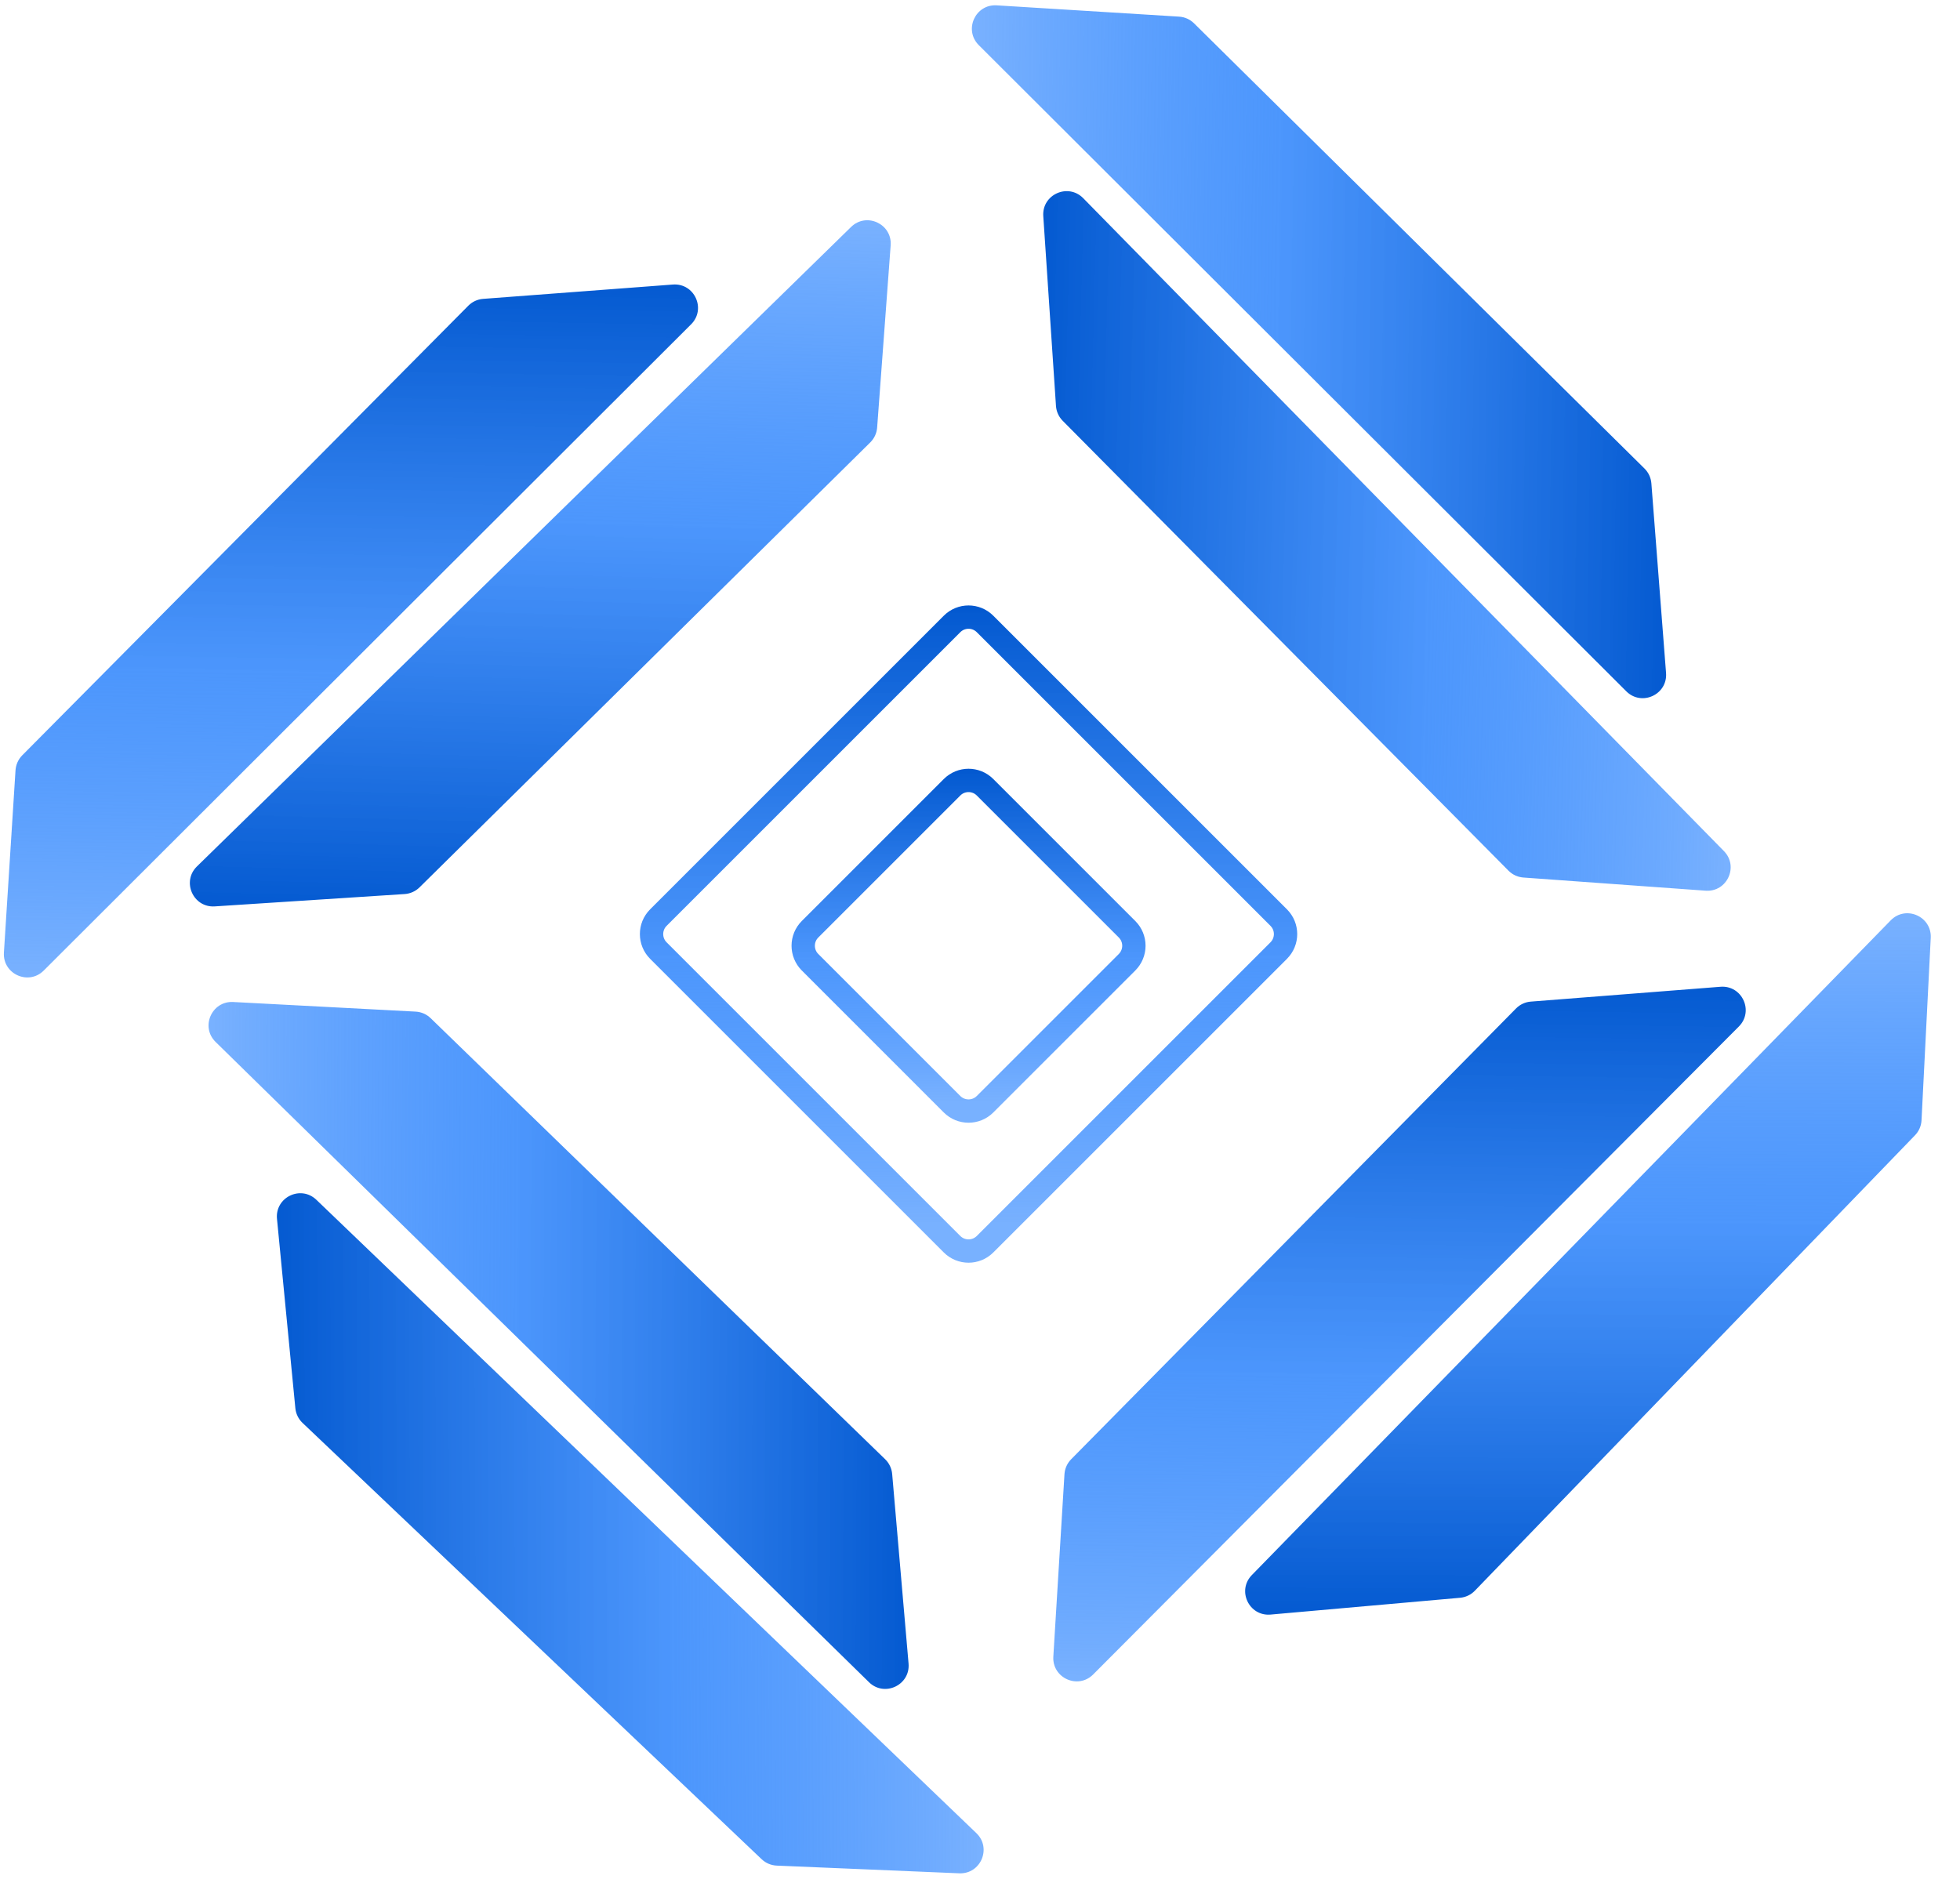
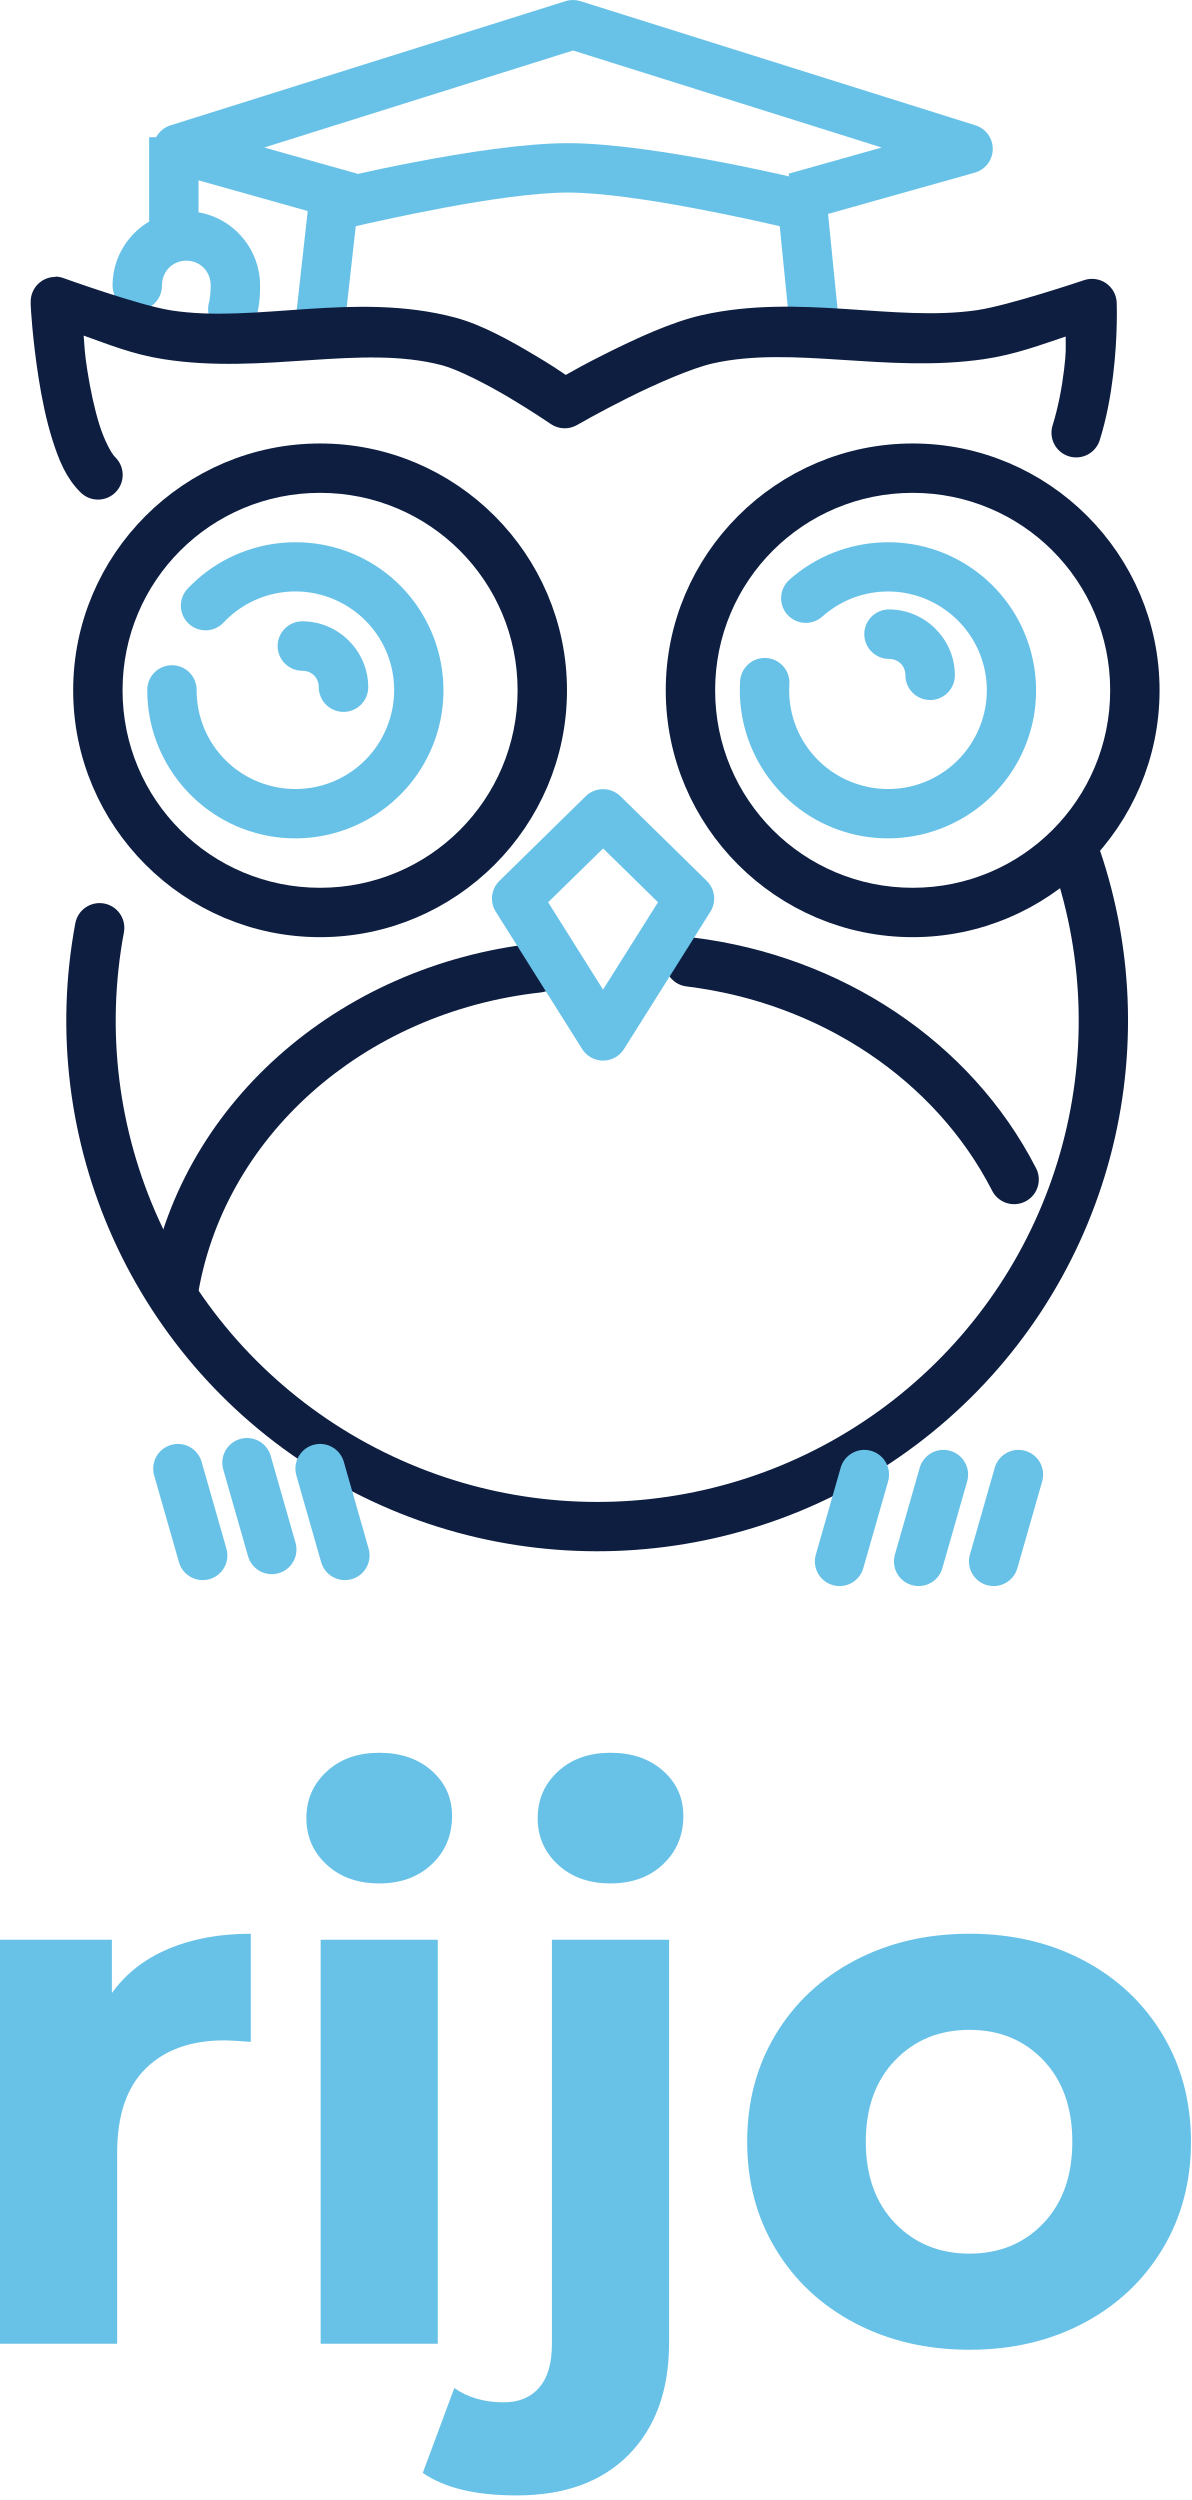
- <svg xmlns="http://www.w3.org/2000/svg" width="84" height="81" viewBox="0 0 84 81" fill="none">
-   <path d="M29.619 13.901L1.873 41.601C1.22 42.252 0.11 41.749 0.168 40.829L0.665 33.016C0.681 32.774 0.783 32.547 0.953 32.375L20.072 13.102C20.241 12.932 20.466 12.828 20.706 12.81L28.837 12.196C29.763 12.126 30.276 13.245 29.619 13.901Z" fill="url(#paint0_linear_2_67)" />
-   <path d="M8.44 37.137L36.475 9.728C37.134 9.084 38.239 9.598 38.171 10.517L37.592 18.325C37.574 18.567 37.469 18.793 37.297 18.963L17.979 38.035C17.808 38.204 17.581 38.305 17.341 38.321L9.204 38.85C8.278 38.91 7.777 37.786 8.44 37.137Z" fill="url(#paint1_linear_2_67)" />
-   <path d="M13.559 51.426L41.846 78.574C42.51 79.212 42.032 80.333 41.111 80.294L33.288 79.964C33.047 79.954 32.817 79.856 32.642 79.69L12.965 60.988C12.79 60.822 12.682 60.599 12.658 60.36L11.871 52.244C11.781 51.32 12.889 50.783 13.559 51.426Z" fill="url(#paint2_linear_2_67)" />
-   <path d="M37.242 72.103L9.241 44.661C8.582 44.016 9.073 42.9 9.993 42.948L17.812 43.36C18.053 43.373 18.282 43.472 18.456 43.641L37.936 62.547C38.108 62.715 38.215 62.939 38.236 63.179L38.938 71.302C39.018 72.227 37.905 72.752 37.242 72.103Z" fill="url(#paint3_linear_2_67)" />
-   <path d="M53.651 67.51L81.031 39.448C81.675 38.789 82.792 39.277 82.746 40.197L82.351 48.017C82.339 48.258 82.24 48.487 82.071 48.661L72.64 58.421L63.207 68.183C63.04 68.356 62.816 68.462 62.577 68.484L54.455 69.204C53.53 69.286 53.002 68.174 53.651 67.51Z" fill="url(#paint4_linear_2_67)" />
-   <path d="M74.523 43.998L46.85 71.771C46.2 72.424 45.087 71.924 45.143 71.005L45.62 63.19C45.635 62.948 45.736 62.72 45.906 62.548L64.973 43.225C65.142 43.054 65.367 42.949 65.607 42.931L73.736 42.295C74.662 42.223 75.178 43.34 74.523 43.998Z" fill="url(#paint5_linear_2_67)" />
-   <path d="M69.698 29.631L41.948 1.935C41.296 1.284 41.796 0.173 42.716 0.229L50.531 0.713C50.772 0.728 51 0.829 51.172 0.999L70.479 20.083C70.65 20.252 70.754 20.477 70.773 20.717L71.402 28.846C71.473 29.772 70.355 30.287 69.698 29.631Z" fill="url(#paint6_linear_2_67)" />
-   <path d="M46.424 8.495L73.883 36.48C74.528 37.137 74.016 38.244 73.097 38.177L65.288 37.613C65.047 37.595 64.82 37.491 64.65 37.319L45.543 18.035C45.374 17.864 45.272 17.638 45.256 17.398L44.712 9.262C44.65 8.336 45.774 7.833 46.424 8.495Z" fill="url(#paint7_linear_2_67)" />
-   <path d="M40.802 47.33L34.716 41.244C34.326 40.853 34.326 40.22 34.716 39.83L40.802 33.744C41.193 33.353 41.826 33.353 42.216 33.744L48.302 39.83C48.693 40.22 48.693 40.853 48.302 41.244L42.216 47.33C41.826 47.72 41.193 47.72 40.802 47.33Z" stroke="url(#paint8_linear_2_67)" />
-   <path d="M40.802 53.33L28.216 40.744C27.826 40.353 27.826 39.72 28.216 39.33L40.802 26.744C41.193 26.353 41.826 26.353 42.216 26.744L54.802 39.33C55.193 39.72 55.193 40.353 54.802 40.744L42.216 53.33C41.826 53.72 41.193 53.72 40.802 53.33Z" stroke="url(#paint9_linear_2_67)" />
-   <defs>
-     <linearGradient id="paint0_linear_2_67" x1="16.032" y1="11.733" x2="15.498" y2="43.729" gradientUnits="userSpaceOnUse">
-       <stop stop-color="#0359D0" />
-       <stop offset="0.536" stop-color="#3488FC" stop-opacity="0.88" />
-       <stop offset="0.943" stop-color="#006BFE" stop-opacity="0.53" />
-     </linearGradient>
-     <linearGradient id="paint1_linear_2_67" x1="22.003" y1="39.446" x2="22.872" y2="7.458" gradientUnits="userSpaceOnUse">
-       <stop stop-color="#0359D0" />
-       <stop offset="0.536" stop-color="#3488FC" stop-opacity="0.88" />
-       <stop offset="0.943" stop-color="#006BFE" stop-opacity="0.53" />
-     </linearGradient>
-     <linearGradient id="paint2_linear_2_67" x1="11.682" y1="65.056" x2="43.682" y2="64.906" gradientUnits="userSpaceOnUse">
-       <stop stop-color="#0359D0" />
-       <stop offset="0.536" stop-color="#3488FC" stop-opacity="0.88" />
-       <stop offset="0.943" stop-color="#006BFE" stop-opacity="0.53" />
-     </linearGradient>
-     <linearGradient id="paint3_linear_2_67" x1="39.261" y1="58.493" x2="7.261" y2="58.309" gradientUnits="userSpaceOnUse">
-       <stop stop-color="#0359D0" />
-       <stop offset="0.536" stop-color="#3488FC" stop-opacity="0.88" />
-       <stop offset="0.943" stop-color="#006BFE" stop-opacity="0.53" />
-     </linearGradient>
-     <linearGradient id="paint4_linear_2_67" x1="67.264" y1="69.499" x2="67.379" y2="37.499" gradientUnits="userSpaceOnUse">
-       <stop stop-color="#0359D0" />
-       <stop offset="0.536" stop-color="#3488FC" stop-opacity="0.88" />
-       <stop offset="0.943" stop-color="#006BFE" stop-opacity="0.53" />
-     </linearGradient>
-     <linearGradient id="paint5_linear_2_67" x1="60.931" y1="41.867" x2="60.481" y2="73.864" gradientUnits="userSpaceOnUse">
-       <stop stop-color="#0359D0" />
-       <stop offset="0.536" stop-color="#3488FC" stop-opacity="0.88" />
-       <stop offset="0.943" stop-color="#006BFE" stop-opacity="0.53" />
-     </linearGradient>
-     <linearGradient id="paint6_linear_2_67" x1="71.841" y1="16.041" x2="39.844" y2="15.565" gradientUnits="userSpaceOnUse">
-       <stop stop-color="#0359D0" />
-       <stop offset="0.536" stop-color="#3488FC" stop-opacity="0.88" />
-       <stop offset="0.943" stop-color="#006BFE" stop-opacity="0.53" />
-     </linearGradient>
-     <linearGradient id="paint7_linear_2_67" x1="44.139" y1="22.062" x2="76.129" y2="22.873" gradientUnits="userSpaceOnUse">
-       <stop stop-color="#0359D0" />
-       <stop offset="0.536" stop-color="#3488FC" stop-opacity="0.88" />
-       <stop offset="0.943" stop-color="#006BFE" stop-opacity="0.53" />
-     </linearGradient>
-     <linearGradient id="paint8_linear_2_67" x1="41.509" y1="33.037" x2="41.509" y2="48.037" gradientUnits="userSpaceOnUse">
-       <stop stop-color="#0359D0" />
-       <stop offset="0.536" stop-color="#3488FC" stop-opacity="0.88" />
-       <stop offset="0.943" stop-color="#006BFE" stop-opacity="0.53" />
-     </linearGradient>
-     <linearGradient id="paint9_linear_2_67" x1="41.509" y1="26.037" x2="41.509" y2="54.037" gradientUnits="userSpaceOnUse">
-       <stop stop-color="#0359D0" />
-       <stop offset="0.536" stop-color="#3488FC" stop-opacity="0.88" />
-       <stop offset="0.943" stop-color="#006BFE" stop-opacity="0.53" />
-     </linearGradient>
-   </defs>
+ <svg xmlns="http://www.w3.org/2000/svg" width="133" height="279" viewBox="0 0 133 279" fill="none">
+   <path d="M119.949 92.814C119.518 92.834 119.097 92.955 118.72 93.167C118.344 93.38 118.023 93.677 117.783 94.036C117.543 94.396 117.391 94.806 117.339 95.234C117.287 95.663 117.337 96.099 117.484 96.505C124.785 117.823 118.008 141.4 100.51 155.602C83.012 169.804 58.538 171.579 39.169 160.056C19.8 148.535 9.693 126.187 13.831 104.037C13.962 103.319 13.803 102.579 13.389 101.979C12.975 101.378 12.34 100.965 11.623 100.832C10.905 100.698 10.164 100.854 9.562 101.265C8.959 101.676 8.544 102.309 8.407 103.026C3.847 127.428 15.01 152.098 36.349 164.792C57.687 177.485 84.71 175.531 103.987 159.885C123.264 144.238 130.737 118.204 122.694 94.719C122.508 94.144 122.139 93.647 121.643 93.303C121.147 92.959 120.552 92.787 119.949 92.814V92.814Z" fill="#0E1E40" />
+   <path d="M59.958 105.276C59.897 105.274 59.837 105.274 59.776 105.276C37.582 107.716 19.76 123.526 16.582 144.014C16.519 144.375 16.528 144.746 16.609 145.103C16.691 145.461 16.843 145.798 17.056 146.096C17.27 146.394 17.541 146.647 17.854 146.839C18.166 147.031 18.514 147.158 18.877 147.214C19.239 147.27 19.609 147.253 19.965 147.164C20.321 147.076 20.655 146.916 20.949 146.696C21.242 146.476 21.489 146.2 21.674 145.884C21.86 145.567 21.98 145.217 22.028 144.854C24.793 127.031 40.429 112.946 60.379 110.754C61.083 110.667 61.726 110.314 62.176 109.765C62.625 109.217 62.846 108.516 62.792 107.809C62.738 107.102 62.414 106.444 61.886 105.97C61.359 105.496 60.669 105.243 59.96 105.265L59.958 105.276Z" fill="#0E1E40" />
+   <path fill-rule="evenodd" clip-rule="evenodd" d="M63.371 15.979C53.678 15.979 36.548 20.186 36.548 20.186L34.665 20.638L33.072 34.961L38.551 35.563L39.702 25.244C41.955 24.731 55.982 21.489 63.371 21.489C70.758 21.489 84.755 24.73 87.019 25.244L88.181 36.919L93.66 36.368L92.088 20.636L90.183 20.183C90.183 20.183 73.065 15.977 63.371 15.977V15.979Z" fill="#68C2E8" />
+   <path fill-rule="evenodd" clip-rule="evenodd" d="M63.959 3.30303e-05C63.674 -0.001 63.391 0.041 63.119 0.127L19.032 13.987C18.464 14.164 17.969 14.52 17.621 15.001C17.272 15.482 17.088 16.063 17.097 16.657C17.106 17.251 17.306 17.826 17.669 18.297C18.032 18.768 18.537 19.109 19.109 19.27L30.131 22.369L35.642 23.919L38.397 24.694L39.893 19.388L37.138 18.614L31.627 17.065L29.496 16.462L63.95 5.636L98.393 16.462L96.262 17.065L90.751 18.614L87.996 19.388L89.492 24.694L92.247 23.919L97.758 22.369L108.78 19.27C109.352 19.109 109.857 18.768 110.22 18.297C110.583 17.826 110.783 17.251 110.792 16.657C110.8 16.063 110.617 15.482 110.268 15.001C109.919 14.52 109.424 14.164 108.857 13.987L64.77 0.127C64.508 0.045 64.236 0.002 63.962 3.30303e-05H63.959Z" fill="#68C2E8" />
+   <path fill-rule="evenodd" clip-rule="evenodd" d="M19.862 161.142C19.431 161.141 19.006 161.241 18.621 161.433C18.236 161.626 17.901 161.906 17.643 162.251C17.386 162.596 17.213 162.997 17.138 163.421C17.064 163.845 17.09 164.281 17.214 164.694L19.948 174.26C20.038 174.618 20.2 174.954 20.423 175.249C20.645 175.543 20.925 175.79 21.245 175.974C21.565 176.158 21.919 176.276 22.286 176.321C22.653 176.366 23.024 176.337 23.38 176.235C23.735 176.133 24.066 175.961 24.353 175.729C24.64 175.497 24.878 175.209 25.052 174.883C25.226 174.558 25.332 174.2 25.365 173.833C25.398 173.465 25.357 173.094 25.244 172.743L22.51 163.176C22.352 162.594 22.007 162.08 21.529 161.713C21.051 161.346 20.465 161.145 19.862 161.142V161.142Z" fill="#68C2E8" />
+   <path fill-rule="evenodd" clip-rule="evenodd" d="M27.573 160.48C27.142 160.478 26.717 160.578 26.331 160.77C25.946 160.963 25.611 161.243 25.354 161.588C25.096 161.933 24.923 162.334 24.849 162.758C24.774 163.182 24.8 163.618 24.925 164.031L27.659 173.597C27.749 173.955 27.91 174.291 28.133 174.586C28.356 174.88 28.636 175.127 28.956 175.311C29.276 175.495 29.63 175.613 29.996 175.658C30.363 175.703 30.735 175.674 31.09 175.572C31.445 175.47 31.776 175.298 32.063 175.066C32.35 174.834 32.588 174.546 32.762 174.22C32.936 173.895 33.042 173.537 33.075 173.17C33.108 172.802 33.067 172.431 32.954 172.08L30.22 162.513C30.062 161.931 29.718 161.417 29.239 161.05C28.761 160.683 28.176 160.482 27.573 160.48Z" fill="#68C2E8" />
+   <path fill-rule="evenodd" clip-rule="evenodd" d="M35.732 161.142C35.301 161.141 34.876 161.241 34.491 161.433C34.106 161.626 33.771 161.906 33.513 162.251C33.256 162.596 33.083 162.997 33.008 163.421C32.934 163.845 32.96 164.281 33.084 164.694L35.818 174.26C35.908 174.618 36.07 174.954 36.293 175.249C36.516 175.543 36.795 175.79 37.115 175.974C37.435 176.158 37.789 176.276 38.156 176.321C38.523 176.366 38.895 176.337 39.25 176.235C39.605 176.133 39.936 175.961 40.223 175.729C40.51 175.497 40.748 175.209 40.922 174.883C41.096 174.558 41.202 174.2 41.235 173.833C41.268 173.465 41.227 173.094 41.114 172.743L38.38 163.176C38.222 162.594 37.877 162.08 37.399 161.713C36.921 161.346 36.335 161.145 35.732 161.142V161.142Z" fill="#68C2E8" />
+   <path fill-rule="evenodd" clip-rule="evenodd" d="M113.553 161.807C112.966 161.83 112.403 162.04 111.944 162.406C111.485 162.772 111.155 163.274 111.002 163.84L108.268 173.407C108.154 173.759 108.113 174.129 108.146 174.497C108.179 174.865 108.286 175.222 108.46 175.548C108.633 175.873 108.871 176.161 109.158 176.393C109.446 176.625 109.777 176.797 110.132 176.899C110.487 177.001 110.859 177.03 111.225 176.985C111.592 176.94 111.946 176.822 112.266 176.638C112.586 176.454 112.866 176.207 113.089 175.913C113.311 175.618 113.473 175.282 113.563 174.924L116.297 165.358C116.424 164.938 116.449 164.493 116.37 164.061C116.29 163.629 116.108 163.223 115.84 162.876C115.571 162.528 115.224 162.249 114.826 162.064C114.428 161.878 113.991 161.79 113.553 161.807V161.807Z" fill="#68C2E8" />
+   <path fill-rule="evenodd" clip-rule="evenodd" d="M105.18 161.807C104.594 161.83 104.03 162.04 103.571 162.406C103.113 162.772 102.783 163.274 102.629 163.84L99.895 173.407C99.782 173.759 99.741 174.129 99.774 174.497C99.807 174.865 99.913 175.222 100.087 175.548C100.261 175.873 100.499 176.161 100.786 176.393C101.073 176.625 101.404 176.797 101.759 176.899C102.114 177.001 102.486 177.03 102.853 176.985C103.22 176.94 103.574 176.822 103.894 176.638C104.214 176.454 104.494 176.207 104.716 175.913C104.939 175.618 105.101 175.282 105.191 174.924L107.925 165.358C108.052 164.938 108.077 164.493 107.997 164.061C107.918 163.629 107.736 163.223 107.468 162.876C107.199 162.528 106.851 162.249 106.454 162.064C106.056 161.878 105.619 161.79 105.18 161.807V161.807Z" fill="#68C2E8" />
+   <path fill-rule="evenodd" clip-rule="evenodd" d="M96.358 161.807C95.771 161.83 95.208 162.04 94.749 162.406C94.29 162.772 93.96 163.274 93.807 163.84L91.073 173.407C90.96 173.759 90.918 174.129 90.951 174.497C90.984 174.865 91.091 175.222 91.265 175.548C91.439 175.873 91.676 176.161 91.963 176.393C92.251 176.625 92.582 176.797 92.937 176.899C93.292 177.001 93.664 177.03 94.03 176.985C94.397 176.94 94.751 176.822 95.071 176.638C95.391 176.454 95.671 176.207 95.894 175.913C96.117 175.618 96.278 175.282 96.368 174.924L99.102 165.358C99.229 164.938 99.254 164.493 99.175 164.061C99.095 163.629 98.913 163.223 98.645 162.876C98.376 162.528 98.029 162.249 97.631 162.064C97.233 161.878 96.796 161.79 96.358 161.807V161.807Z" fill="#68C2E8" />
+   <path d="M76.775 104.602C76.086 104.646 75.439 104.946 74.962 105.444C74.484 105.942 74.211 106.601 74.196 107.291C74.18 107.98 74.424 108.651 74.879 109.169C75.335 109.687 75.968 110.016 76.654 110.091C91.578 111.927 104.37 120.54 110.677 132.795C110.834 133.131 111.056 133.432 111.332 133.68C111.608 133.928 111.931 134.118 112.282 134.239C112.633 134.359 113.005 134.407 113.375 134.38C113.745 134.353 114.106 134.251 114.436 134.082C114.765 133.912 115.058 133.678 115.295 133.393C115.532 133.108 115.709 132.778 115.815 132.422C115.922 132.067 115.955 131.694 115.914 131.325C115.872 130.956 115.757 130.6 115.575 130.277C108.365 116.267 93.938 106.669 77.321 104.623C77.138 104.605 76.953 104.605 76.77 104.623L76.775 104.602Z" fill="#0E1E40" />
+   <path d="M35.72 49.492C20.535 49.492 8.166 61.858 8.166 77.039C8.166 92.22 20.535 104.587 35.72 104.587C50.906 104.587 63.275 92.22 63.275 77.039C63.275 61.858 50.906 49.492 35.72 49.492ZM35.72 55.002C47.928 55.002 57.764 64.835 57.764 77.039C57.764 89.243 47.928 99.077 35.72 99.077C23.514 99.077 13.677 89.243 13.677 77.039C13.677 64.835 23.514 55.002 35.72 55.002Z" fill="#0E1E40" />
+   <path d="M98.425 60.531C94.704 60.685 91.028 62.087 88.092 64.705C87.546 65.192 87.217 65.876 87.175 66.605C87.134 67.335 87.384 68.051 87.871 68.596C88.358 69.141 89.041 69.47 89.771 69.511C90.5 69.553 91.217 69.303 91.762 68.816C95.698 65.306 101.521 65.06 105.733 68.234C109.945 71.41 111.32 77.077 109.027 81.825C106.733 86.575 101.443 89.022 96.337 87.701C91.23 86.379 87.791 81.678 88.092 76.413C88.123 76.046 88.08 75.677 87.966 75.327C87.852 74.977 87.668 74.653 87.427 74.375C87.186 74.097 86.891 73.87 86.561 73.708C86.23 73.545 85.871 73.452 85.503 73.431C85.135 73.41 84.767 73.462 84.42 73.586C84.073 73.71 83.755 73.901 83.484 74.15C83.212 74.398 82.993 74.7 82.84 75.034C82.687 75.369 82.602 75.731 82.591 76.099C82.145 83.954 87.339 91.064 94.959 93.036C102.578 95.008 110.567 91.309 113.989 84.223C117.41 77.137 115.332 68.579 109.048 63.842C105.906 61.473 102.144 60.375 98.425 60.529V60.531Z" fill="#68C2E8" />
+   <path d="M99.213 68.012C98.481 68.012 97.778 68.303 97.26 68.821C96.743 69.338 96.452 70.04 96.452 70.772C96.452 71.504 96.743 72.207 97.26 72.725C97.778 73.242 98.481 73.533 99.213 73.533C100.257 73.533 101.043 74.317 101.043 75.362C101.043 75.724 101.114 76.084 101.253 76.418C101.392 76.753 101.595 77.058 101.851 77.314C102.108 77.57 102.412 77.773 102.747 77.912C103.082 78.051 103.441 78.123 103.804 78.123C104.166 78.123 104.525 78.051 104.86 77.912C105.195 77.773 105.499 77.57 105.756 77.314C106.012 77.058 106.216 76.753 106.354 76.418C106.493 76.084 106.565 75.724 106.565 75.362C106.565 71.335 103.241 68.012 99.213 68.012Z" fill="#68C2E8" />
+   <path d="M101.853 49.492C86.667 49.492 74.298 61.858 74.298 77.039C74.298 92.22 86.667 104.587 101.853 104.587C117.038 104.587 129.407 92.22 129.407 77.039C129.407 61.858 117.038 49.492 101.853 49.492ZM101.853 55.002C114.06 55.002 123.896 64.835 123.896 77.039C123.896 89.243 114.06 99.077 101.853 99.077C89.646 99.077 79.809 89.243 79.809 77.039C79.809 64.835 89.646 55.002 101.853 55.002Z" fill="#0E1E40" />
+   <path d="M20.799 23.581C16.278 23.581 12.565 27.324 12.565 31.845C12.56 32.21 12.628 32.573 12.764 32.911C12.9 33.25 13.102 33.558 13.359 33.818C13.615 34.078 13.921 34.285 14.257 34.426C14.594 34.567 14.956 34.639 15.321 34.639C15.686 34.639 16.048 34.567 16.384 34.426C16.721 34.285 17.027 34.078 17.283 33.818C17.54 33.558 17.742 33.25 17.878 32.911C18.014 32.573 18.081 32.21 18.076 31.845C18.076 30.281 19.276 29.09 20.799 29.09C22.322 29.09 23.512 30.281 23.512 31.845C23.512 32.473 23.435 33.357 23.341 33.696C23.235 34.047 23.2 34.415 23.238 34.78C23.277 35.144 23.387 35.498 23.564 35.819C23.741 36.14 23.979 36.423 24.267 36.65C24.554 36.878 24.884 37.046 25.236 37.145C25.59 37.244 25.959 37.271 26.322 37.226C26.686 37.18 27.037 37.062 27.355 36.879C27.672 36.696 27.95 36.452 28.172 36.16C28.394 35.868 28.556 35.535 28.647 35.181C29.006 33.905 29.022 32.739 29.022 31.845C29.022 27.324 25.321 23.581 20.799 23.581H20.799Z" fill="#68C2E8" />
+   <path fill-rule="evenodd" clip-rule="evenodd" d="M16.644 15.314V26.333H22.155V15.314H16.644Z" fill="#68C2E8" />
+   <path d="M30.921 60.643C27.207 61.106 23.647 62.822 20.933 65.701C20.684 65.964 20.491 66.274 20.362 66.612C20.234 66.951 20.174 67.311 20.185 67.673C20.196 68.035 20.278 68.39 20.426 68.72C20.575 69.05 20.787 69.348 21.051 69.596C21.314 69.844 21.624 70.038 21.963 70.166C22.301 70.294 22.662 70.355 23.023 70.344C23.385 70.333 23.741 70.251 24.072 70.102C24.402 69.954 24.699 69.741 24.947 69.478C28.587 65.618 34.41 64.886 38.886 67.734C43.363 70.583 45.16 76.168 43.202 81.099C41.244 86.029 36.101 88.853 30.889 87.856C25.677 86.86 21.944 82.336 21.944 77.031C21.95 76.666 21.882 76.304 21.746 75.966C21.61 75.627 21.408 75.318 21.151 75.058C20.895 74.798 20.589 74.592 20.253 74.451C19.916 74.31 19.554 74.237 19.189 74.237C18.824 74.237 18.462 74.31 18.125 74.451C17.788 74.592 17.483 74.798 17.227 75.058C16.97 75.318 16.768 75.627 16.632 75.966C16.496 76.304 16.428 76.666 16.433 77.031C16.433 84.945 22.081 91.782 29.856 93.269C37.631 94.755 45.405 90.488 48.326 83.133C51.246 75.777 48.524 67.336 41.846 63.086C38.507 60.961 34.635 60.18 30.921 60.643V60.643Z" fill="#68C2E8" />
+   <path d="M33.743 69.337C33.011 69.337 32.309 69.628 31.791 70.146C31.273 70.664 30.982 71.365 30.982 72.097C30.982 72.83 31.273 73.532 31.791 74.05C32.309 74.567 33.011 74.858 33.743 74.858C34.788 74.858 35.573 75.642 35.573 76.687C35.573 77.419 35.864 78.121 36.382 78.639C36.9 79.157 37.602 79.448 38.334 79.448C39.066 79.448 39.769 79.157 40.286 78.639C40.804 78.121 41.095 77.419 41.095 76.687C41.095 72.66 37.771 69.337 33.743 69.337V69.337Z" fill="#68C2E8" />
+   <path fill-rule="evenodd" clip-rule="evenodd" d="M6.223 30.901C5.859 30.896 5.497 30.962 5.158 31.097C4.82 31.232 4.511 31.433 4.251 31.689C3.991 31.944 3.784 32.248 3.642 32.584C3.5 32.92 3.426 33.28 3.425 33.645C3.424 33.691 3.424 33.736 3.425 33.782C3.425 33.782 3.425 33.859 3.425 33.859C3.423 33.909 3.423 33.959 3.425 34.008C3.425 34.212 3.623 37.865 4.318 42.251C4.676 44.504 5.161 46.905 5.857 49.106C6.554 51.306 7.361 53.33 8.957 54.917C9.212 55.18 9.517 55.39 9.853 55.534C10.19 55.678 10.552 55.753 10.919 55.756C11.285 55.758 11.648 55.687 11.987 55.548C12.326 55.408 12.633 55.203 12.891 54.944C13.15 54.684 13.354 54.375 13.491 54.036C13.629 53.696 13.697 53.333 13.693 52.967C13.688 52.6 13.611 52.239 13.465 51.903C13.319 51.567 13.108 51.264 12.843 51.01C12.446 50.619 11.677 49.242 11.11 47.449C10.543 45.656 10.085 43.472 9.754 41.391C9.423 39.311 9.462 38.901 9.335 37.452C12.046 38.414 14.782 39.539 18.194 40.077C29.446 41.856 40.272 38.378 49.343 40.766C51.098 41.229 54.337 42.887 56.899 44.414C59.461 45.941 61.452 47.309 61.452 47.309C61.88 47.605 62.383 47.774 62.903 47.797C63.423 47.819 63.939 47.694 64.391 47.436C64.391 47.436 66.897 45.989 70.095 44.39C73.294 42.791 77.272 41.064 79.578 40.549C88.523 38.552 98.922 41.66 109.791 40.085C113.286 39.578 116.271 38.444 118.929 37.557C118.929 38.876 119.001 39.208 118.748 41.269C118.505 43.282 118.093 45.474 117.467 47.478C117.251 48.175 117.321 48.929 117.66 49.575C118 50.221 118.582 50.705 119.278 50.923C119.974 51.141 120.729 51.074 121.376 50.737C122.023 50.399 122.51 49.82 122.73 49.124C123.492 46.686 123.942 44.196 124.215 41.936C124.774 37.423 124.623 33.769 124.623 33.769C124.607 33.338 124.489 32.918 124.281 32.541C124.072 32.164 123.778 31.841 123.423 31.598C123.067 31.356 122.659 31.2 122.232 31.144C121.805 31.087 121.37 31.131 120.963 31.273C120.963 31.273 112.582 34.101 109.005 34.619C99.8 35.953 89.22 32.736 78.372 35.159C74.98 35.916 70.987 37.774 67.63 39.452C65.118 40.708 64.043 41.334 63.142 41.841C62.348 41.307 61.642 40.814 59.719 39.667C56.984 38.036 53.744 36.215 50.753 35.428C39.569 32.483 28.497 36.123 19.055 34.632C15.492 34.069 7.118 31.048 7.118 31.048C6.822 30.935 6.509 30.873 6.192 30.866L6.223 30.901Z" fill="#0E1E40" />
+   <path fill-rule="evenodd" clip-rule="evenodd" d="M67.231 88.07C66.534 88.087 65.868 88.368 65.37 88.856L55.725 98.315C55.278 98.756 54.994 99.336 54.922 99.961C54.85 100.585 54.993 101.215 55.329 101.747L64.973 117.081C65.221 117.474 65.565 117.798 65.973 118.023C66.38 118.247 66.838 118.365 67.303 118.365C67.768 118.365 68.226 118.247 68.634 118.023C69.041 117.798 69.385 117.474 69.633 117.081L79.278 101.747C79.613 101.215 79.757 100.585 79.684 99.961C79.612 99.336 79.329 98.756 78.881 98.315L69.237 88.856C68.973 88.598 68.659 88.394 68.316 88.259C67.972 88.124 67.604 88.061 67.234 88.07H67.231ZM67.308 94.688L73.433 100.693L67.298 110.441L61.173 100.693L67.308 94.688Z" fill="#68C2E8" />
+   <path d="M12.487 222.425C14.051 220.247 16.16 218.598 18.814 217.481C21.468 216.364 24.526 215.805 27.99 215.805V227.873C26.538 227.761 25.56 227.705 25.057 227.705C21.314 227.705 18.381 228.753 16.258 230.848C14.135 232.943 13.073 236.085 13.073 240.276V261.562H0V216.475H12.487V222.425ZM35.784 261.562V216.475H48.857V261.562H35.784ZM42.321 210.19C39.918 210.19 37.963 209.492 36.455 208.095C34.946 206.698 34.192 204.966 34.192 202.899C34.192 200.832 34.946 199.1 36.455 197.703C37.963 196.307 39.918 195.608 42.321 195.608C44.723 195.608 46.678 196.279 48.187 197.62C49.695 198.961 50.45 200.637 50.45 202.648C50.45 204.827 49.695 206.629 48.187 208.053C46.678 209.478 44.723 210.19 42.321 210.19ZM57.657 278.49C53.075 278.49 49.584 277.652 47.181 275.976L50.701 266.506C52.209 267.568 54.053 268.098 56.232 268.098C57.908 268.098 59.221 267.554 60.171 266.464C61.121 265.375 61.596 263.741 61.596 261.562V216.475H74.669V261.478C74.669 266.73 73.174 270.878 70.185 273.923C67.196 276.968 63.02 278.49 57.657 278.49ZM68.132 210.19C65.73 210.19 63.774 209.492 62.266 208.095C60.758 206.698 60.003 204.966 60.003 202.899C60.003 200.832 60.758 199.1 62.266 197.703C63.774 196.307 65.73 195.608 68.132 195.608C70.534 195.608 72.49 196.279 73.998 197.62C75.507 198.961 76.261 200.637 76.261 202.648C76.261 204.827 75.507 206.629 73.998 208.053C72.49 209.478 70.534 210.19 68.132 210.19ZM108.19 262.232C103.441 262.232 99.181 261.24 95.41 259.257C91.639 257.274 88.692 254.522 86.569 251.002C84.446 247.483 83.384 243.488 83.384 239.019C83.384 234.549 84.446 230.554 86.569 227.035C88.692 223.515 91.639 220.763 95.41 218.78C99.181 216.797 103.441 215.805 108.19 215.805C112.939 215.805 117.185 216.797 120.928 218.78C124.672 220.763 127.605 223.515 129.728 227.035C131.851 230.554 132.912 234.549 132.912 239.019C132.912 243.488 131.851 247.483 129.728 251.002C127.605 254.522 124.672 257.274 120.928 259.257C117.185 261.24 112.939 262.232 108.19 262.232ZM108.19 251.505C111.542 251.505 114.294 250.374 116.445 248.111C118.596 245.849 119.671 242.818 119.671 239.019C119.671 235.219 118.596 232.189 116.445 229.926C114.294 227.663 111.542 226.532 108.19 226.532C104.838 226.532 102.073 227.663 99.894 229.926C97.715 232.189 96.625 235.219 96.625 239.019C96.625 242.818 97.715 245.849 99.894 248.111C102.073 250.374 104.838 251.505 108.19 251.505Z" fill="#68C2E8" />
</svg>
